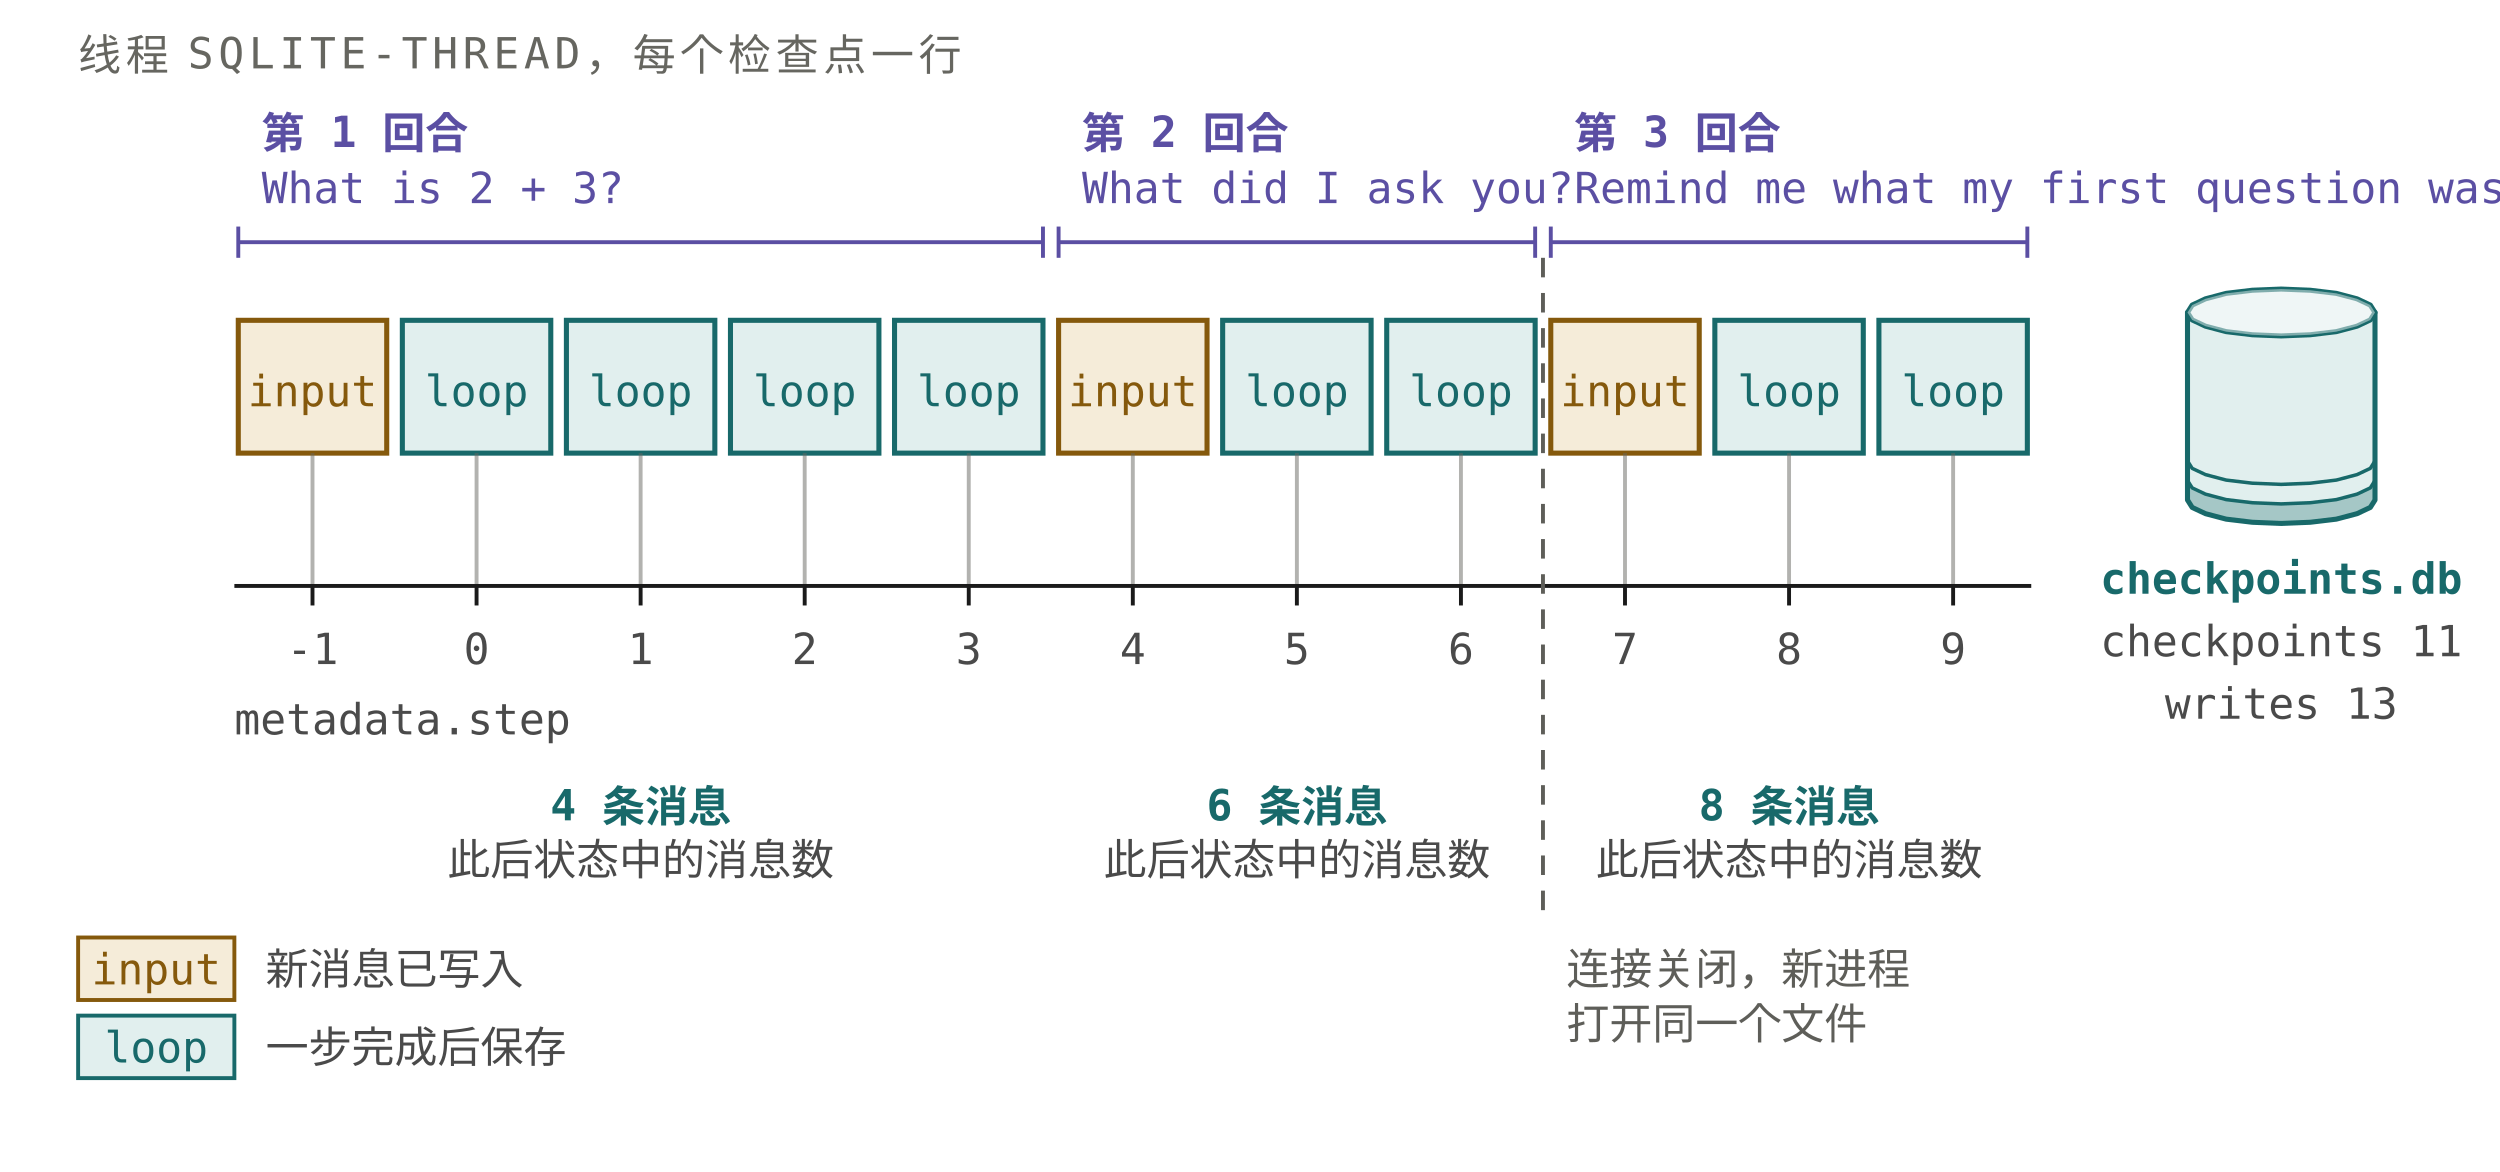
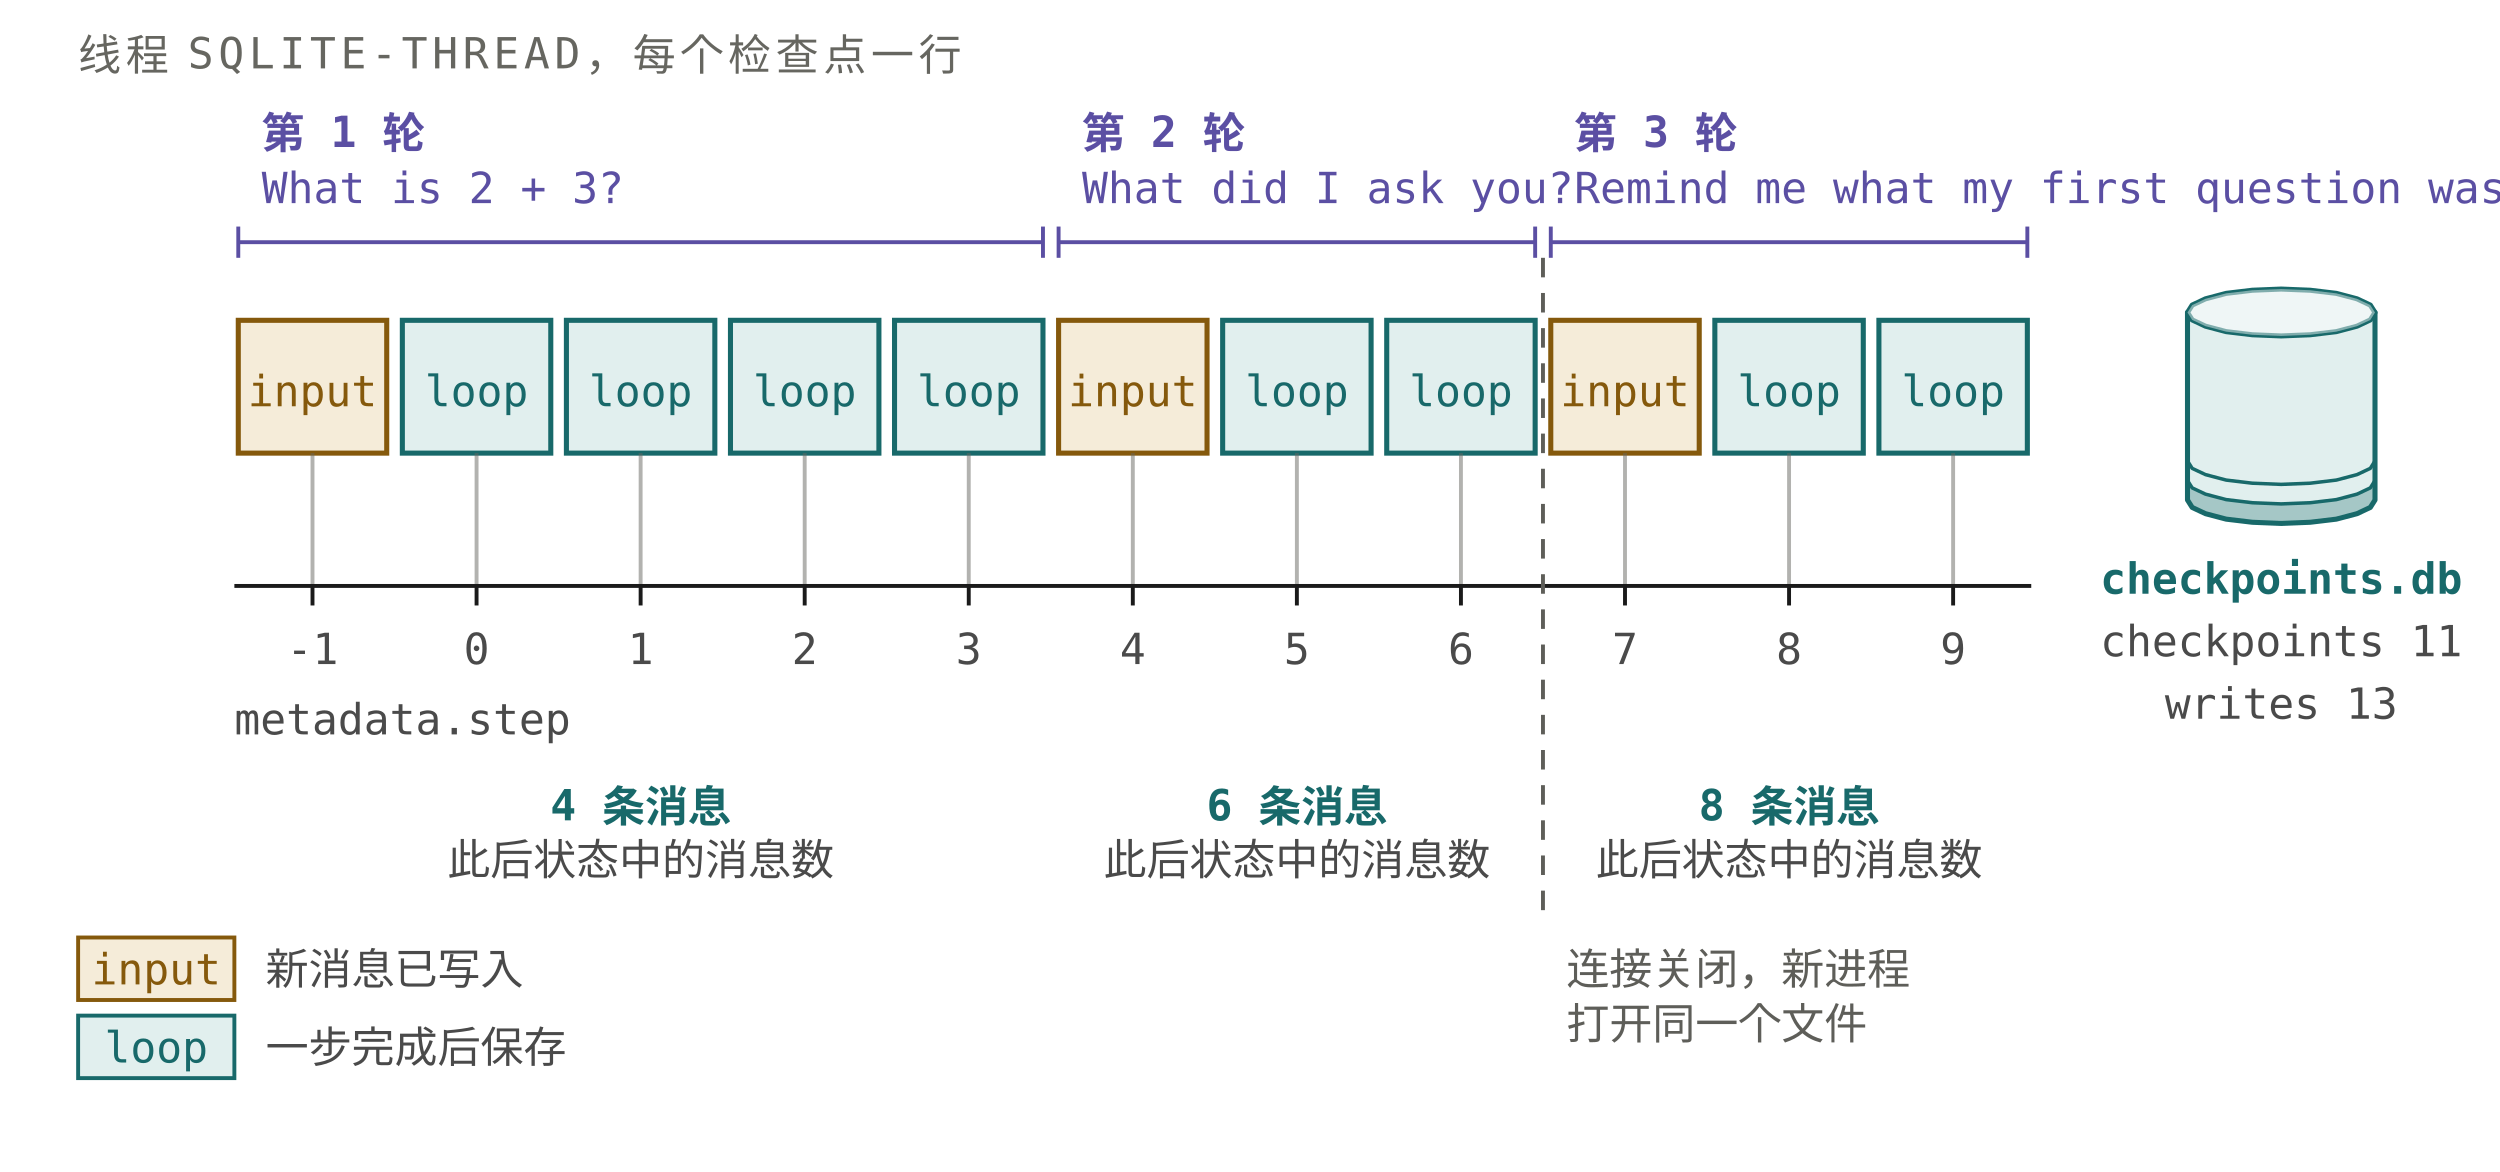
<svg xmlns="http://www.w3.org/2000/svg" viewBox="0 0 640 300" role="img" aria-labelledby="fig-5-2-title fig-5-2-desc" font-family="JetBrains Mono, ui-monospace, monospace">
  <text x="20" y="18" font-size="11" letter-spacing="1.2" fill="var(--m-ink-mute, #666660)">线程 SQLITE-THREAD，每个检查点一行</text>
  <g data-beat="1">
    <animate attributeName="opacity" values="0;0;1" keyTimes="0;0;1" calcMode="spline" keySplines="0 0 1 1;0.23 1 0.32 1" dur="0.45s" begin="indefinite" fill="freeze" />
    <animateTransform attributeName="transform" type="translate" values="0 4;0 4;0 0" keyTimes="0;0;1" calcMode="spline" keySplines="0 0 1 1;0.23 1 0.32 1" dur="0.45s" begin="indefinite" fill="freeze" />
    <line x1="61" y1="62" x2="267" y2="62" stroke="var(--m-violet-ink, #5b4fa3)" stroke-width="1" />
    <line x1="61" y1="58" x2="61" y2="66" stroke="var(--m-violet-ink, #5b4fa3)" stroke-width="1" />
    <line x1="267" y1="58" x2="267" y2="66" stroke="var(--m-violet-ink, #5b4fa3)" stroke-width="1" />
-     <text x="67" y="38" font-size="11" font-weight="700" fill="var(--m-violet-ink, #5b4fa3)">第 1 回合</text>
+     <text x="67" y="38" font-size="11" font-weight="700" fill="var(--m-violet-ink, #5b4fa3)">第 1 轮</text>
    <text x="67" y="52" font-size="11" class="m-serif" fill="var(--m-violet-ink, #5b4fa3)">What is 2 + 3?</text>
    <rect x="61" y="82" width="38" height="34" fill="var(--m-amber-fill, #f5ecd9)" stroke="var(--m-amber-ink, #85590c)" stroke-width="1.3" />
    <text x="80" y="104" font-size="11" text-anchor="middle" fill="var(--m-amber-ink, #85590c)">input</text>
    <line x1="80" y1="116" x2="80" y2="150" stroke="var(--m-ink-mute, #666660)" stroke-width="1" stroke-opacity="0.5" />
    <rect x="103" y="82" width="38" height="34" fill="var(--m-teal-fill, #e1efee)" stroke="var(--m-teal-ink, #18696a)" stroke-width="1.3" />
    <text x="122" y="104" font-size="11" text-anchor="middle" fill="var(--m-teal-ink, #18696a)">loop</text>
    <line x1="122" y1="116" x2="122" y2="150" stroke="var(--m-ink-mute, #666660)" stroke-width="1" stroke-opacity="0.5" />
    <rect x="145" y="82" width="38" height="34" fill="var(--m-teal-fill, #e1efee)" stroke="var(--m-teal-ink, #18696a)" stroke-width="1.3" />
    <text x="164" y="104" font-size="11" text-anchor="middle" fill="var(--m-teal-ink, #18696a)">loop</text>
    <line x1="164" y1="116" x2="164" y2="150" stroke="var(--m-ink-mute, #666660)" stroke-width="1" stroke-opacity="0.5" />
    <rect x="187" y="82" width="38" height="34" fill="var(--m-teal-fill, #e1efee)" stroke="var(--m-teal-ink, #18696a)" stroke-width="1.3" />
    <text x="206" y="104" font-size="11" text-anchor="middle" fill="var(--m-teal-ink, #18696a)">loop</text>
    <line x1="206" y1="116" x2="206" y2="150" stroke="var(--m-ink-mute, #666660)" stroke-width="1" stroke-opacity="0.5" />
    <rect x="229" y="82" width="38" height="34" fill="var(--m-teal-fill, #e1efee)" stroke="var(--m-teal-ink, #18696a)" stroke-width="1.3" />
    <text x="248" y="104" font-size="11" text-anchor="middle" fill="var(--m-teal-ink, #18696a)">loop</text>
    <line x1="248" y1="116" x2="248" y2="150" stroke="var(--m-ink-mute, #666660)" stroke-width="1" stroke-opacity="0.5" />
    <text x="164" y="210" font-size="11" text-anchor="middle" font-weight="700" fill="var(--m-teal-ink, #18696a)">4 条消息</text>
    <text x="164" y="224" font-size="11" text-anchor="middle" class="m-serif" fill="var(--m-ink-soft, #4a4a4a)">此后状态中的消息数</text>
  </g>
  <g data-beat="2">
    <animate attributeName="opacity" values="0;0;1" keyTimes="0;0.571;1" calcMode="spline" keySplines="0 0 1 1;0.23 1 0.32 1" dur="1.05s" begin="indefinite" fill="freeze" />
    <animateTransform attributeName="transform" type="translate" values="0 4;0 4;0 0" keyTimes="0;0.571;1" calcMode="spline" keySplines="0 0 1 1;0.23 1 0.32 1" dur="1.05s" begin="indefinite" fill="freeze" />
    <line x1="271" y1="62" x2="393" y2="62" stroke="var(--m-violet-ink, #5b4fa3)" stroke-width="1" />
    <line x1="271" y1="58" x2="271" y2="66" stroke="var(--m-violet-ink, #5b4fa3)" stroke-width="1" />
    <line x1="393" y1="58" x2="393" y2="66" stroke="var(--m-violet-ink, #5b4fa3)" stroke-width="1" />
-     <text x="277" y="38" font-size="11" font-weight="700" fill="var(--m-violet-ink, #5b4fa3)">第 2 回合</text>
+     <text x="277" y="38" font-size="11" font-weight="700" fill="var(--m-violet-ink, #5b4fa3)">第 2 轮</text>
    <text x="277" y="52" font-size="11" class="m-serif" fill="var(--m-violet-ink, #5b4fa3)">What did I ask you?</text>
    <rect x="271" y="82" width="38" height="34" fill="var(--m-amber-fill, #f5ecd9)" stroke="var(--m-amber-ink, #85590c)" stroke-width="1.3" />
    <text x="290" y="104" font-size="11" text-anchor="middle" fill="var(--m-amber-ink, #85590c)">input</text>
    <line x1="290" y1="116" x2="290" y2="150" stroke="var(--m-ink-mute, #666660)" stroke-width="1" stroke-opacity="0.5" />
    <rect x="313" y="82" width="38" height="34" fill="var(--m-teal-fill, #e1efee)" stroke="var(--m-teal-ink, #18696a)" stroke-width="1.3" />
    <text x="332" y="104" font-size="11" text-anchor="middle" fill="var(--m-teal-ink, #18696a)">loop</text>
    <line x1="332" y1="116" x2="332" y2="150" stroke="var(--m-ink-mute, #666660)" stroke-width="1" stroke-opacity="0.5" />
    <rect x="355" y="82" width="38" height="34" fill="var(--m-teal-fill, #e1efee)" stroke="var(--m-teal-ink, #18696a)" stroke-width="1.3" />
    <text x="374" y="104" font-size="11" text-anchor="middle" fill="var(--m-teal-ink, #18696a)">loop</text>
    <line x1="374" y1="116" x2="374" y2="150" stroke="var(--m-ink-mute, #666660)" stroke-width="1" stroke-opacity="0.5" />
    <text x="332" y="210" font-size="11" text-anchor="middle" font-weight="700" fill="var(--m-teal-ink, #18696a)">6 条消息</text>
    <text x="332" y="224" font-size="11" text-anchor="middle" class="m-serif" fill="var(--m-ink-soft, #4a4a4a)">此后状态中的消息数</text>
  </g>
  <g data-beat="3">
    <animate attributeName="opacity" values="0;0;1" keyTimes="0;0.727;1" calcMode="spline" keySplines="0 0 1 1;0.23 1 0.32 1" dur="1.65s" begin="indefinite" fill="freeze" />
    <animateTransform attributeName="transform" type="translate" values="0 4;0 4;0 0" keyTimes="0;0.727;1" calcMode="spline" keySplines="0 0 1 1;0.23 1 0.32 1" dur="1.65s" begin="indefinite" fill="freeze" />
    <line x1="397" y1="62" x2="519" y2="62" stroke="var(--m-violet-ink, #5b4fa3)" stroke-width="1" />
    <line x1="397" y1="58" x2="397" y2="66" stroke="var(--m-violet-ink, #5b4fa3)" stroke-width="1" />
    <line x1="519" y1="58" x2="519" y2="66" stroke="var(--m-violet-ink, #5b4fa3)" stroke-width="1" />
-     <text x="403" y="38" font-size="11" font-weight="700" fill="var(--m-violet-ink, #5b4fa3)">第 3 回合</text>
+     <text x="403" y="38" font-size="11" font-weight="700" fill="var(--m-violet-ink, #5b4fa3)">第 3 轮</text>
    <text x="403" y="52" font-size="11" class="m-serif" fill="var(--m-violet-ink, #5b4fa3)">Remind me what my first question was.</text>
    <rect x="397" y="82" width="38" height="34" fill="var(--m-amber-fill, #f5ecd9)" stroke="var(--m-amber-ink, #85590c)" stroke-width="1.3" />
    <text x="416" y="104" font-size="11" text-anchor="middle" fill="var(--m-amber-ink, #85590c)">input</text>
    <line x1="416" y1="116" x2="416" y2="150" stroke="var(--m-ink-mute, #666660)" stroke-width="1" stroke-opacity="0.5" />
    <rect x="439" y="82" width="38" height="34" fill="var(--m-teal-fill, #e1efee)" stroke="var(--m-teal-ink, #18696a)" stroke-width="1.3" />
    <text x="458" y="104" font-size="11" text-anchor="middle" fill="var(--m-teal-ink, #18696a)">loop</text>
    <line x1="458" y1="116" x2="458" y2="150" stroke="var(--m-ink-mute, #666660)" stroke-width="1" stroke-opacity="0.5" />
    <rect x="481" y="82" width="38" height="34" fill="var(--m-teal-fill, #e1efee)" stroke="var(--m-teal-ink, #18696a)" stroke-width="1.3" />
    <text x="500" y="104" font-size="11" text-anchor="middle" fill="var(--m-teal-ink, #18696a)">loop</text>
    <line x1="500" y1="116" x2="500" y2="150" stroke="var(--m-ink-mute, #666660)" stroke-width="1" stroke-opacity="0.5" />
    <text x="458" y="210" font-size="11" text-anchor="middle" font-weight="700" fill="var(--m-teal-ink, #18696a)">8 条消息</text>
    <text x="458" y="224" font-size="11" text-anchor="middle" class="m-serif" fill="var(--m-ink-soft, #4a4a4a)">此后状态中的消息数</text>
  </g>
  <line x1="60" y1="150" x2="520" y2="150" stroke="var(--m-ink, #1a1a1a)" stroke-width="1" />
  <line x1="80" y1="150" x2="80" y2="155" stroke="var(--m-ink, #1a1a1a)" stroke-width="1" />
  <text x="80" y="170" font-size="11" text-anchor="middle" fill="var(--m-ink-soft, #4a4a4a)">-1</text>
  <line x1="122" y1="150" x2="122" y2="155" stroke="var(--m-ink, #1a1a1a)" stroke-width="1" />
  <text x="122" y="170" font-size="11" text-anchor="middle" fill="var(--m-ink-soft, #4a4a4a)">0</text>
  <line x1="164" y1="150" x2="164" y2="155" stroke="var(--m-ink, #1a1a1a)" stroke-width="1" />
  <text x="164" y="170" font-size="11" text-anchor="middle" fill="var(--m-ink-soft, #4a4a4a)">1</text>
  <line x1="206" y1="150" x2="206" y2="155" stroke="var(--m-ink, #1a1a1a)" stroke-width="1" />
  <text x="206" y="170" font-size="11" text-anchor="middle" fill="var(--m-ink-soft, #4a4a4a)">2</text>
  <line x1="248" y1="150" x2="248" y2="155" stroke="var(--m-ink, #1a1a1a)" stroke-width="1" />
  <text x="248" y="170" font-size="11" text-anchor="middle" fill="var(--m-ink-soft, #4a4a4a)">3</text>
  <line x1="290" y1="150" x2="290" y2="155" stroke="var(--m-ink, #1a1a1a)" stroke-width="1" />
  <text x="290" y="170" font-size="11" text-anchor="middle" fill="var(--m-ink-soft, #4a4a4a)">4</text>
  <line x1="332" y1="150" x2="332" y2="155" stroke="var(--m-ink, #1a1a1a)" stroke-width="1" />
  <text x="332" y="170" font-size="11" text-anchor="middle" fill="var(--m-ink-soft, #4a4a4a)">5</text>
  <line x1="374" y1="150" x2="374" y2="155" stroke="var(--m-ink, #1a1a1a)" stroke-width="1" />
  <text x="374" y="170" font-size="11" text-anchor="middle" fill="var(--m-ink-soft, #4a4a4a)">6</text>
  <line x1="416" y1="150" x2="416" y2="155" stroke="var(--m-ink, #1a1a1a)" stroke-width="1" />
  <text x="416" y="170" font-size="11" text-anchor="middle" fill="var(--m-ink-soft, #4a4a4a)">7</text>
  <line x1="458" y1="150" x2="458" y2="155" stroke="var(--m-ink, #1a1a1a)" stroke-width="1" />
  <text x="458" y="170" font-size="11" text-anchor="middle" fill="var(--m-ink-soft, #4a4a4a)">8</text>
  <line x1="500" y1="150" x2="500" y2="155" stroke="var(--m-ink, #1a1a1a)" stroke-width="1" />
  <text x="500" y="170" font-size="11" text-anchor="middle" fill="var(--m-ink-soft, #4a4a4a)">9</text>
  <text x="60" y="188" font-size="11" class="m-serif" fill="var(--m-ink-soft, #4a4a4a)">metadata.step</text>
  <line x1="395" y1="66" x2="395" y2="236" stroke="var(--m-grey-ink, #5e5e59)" stroke-width="1" stroke-dasharray="5 4" />
  <text x="401" y="252" font-size="11" class="m-serif" fill="var(--m-grey-ink, #5e5e59)">连接关闭，新进程</text>
  <text x="401" y="266" font-size="11" class="m-serif" fill="var(--m-grey-ink, #5e5e59)">打开同一个文件</text>
  <polygon points="560,80 560,128 561.2,129.9 564.6,131.5 569.9,132.9 576.6,133.7 584,134 591.4,133.7 598.1,132.9 603.4,131.5 606.8,129.9 608,128 608,80" fill="var(--m-panel, #f3f1e8)" />
  <polygon points="560,80 560,128 561.2,129.9 564.6,131.5 569.9,132.9 576.6,133.7 584,134 591.4,133.7 598.1,132.9 603.4,131.5 606.8,129.9 608,128 608,80" fill="var(--m-teal-fill, #e1efee)" stroke="var(--m-teal-ink, #18696a)" stroke-width="1.3" stroke-linejoin="round" />
  <polygon points="560,128 561.2,129.9 564.6,131.5 569.9,132.9 576.6,133.7 584,134 591.4,133.7 598.1,132.9 603.4,131.5 606.8,129.9 608,128 608,123 606.8,124.9 603.4,126.5 598.1,127.9 591.4,128.7 584,129 576.6,128.7 569.9,127.9 564.6,126.5 561.2,124.9 560,123" fill="var(--m-teal-ink, #18696a)" fill-opacity="0.3" />
  <path d="M560 123L561.2 124.9L564.6 126.5L569.9 127.9L576.6 128.7L584 129L591.4 128.7L598.1 127.9L603.4 126.5L606.8 124.9L608 123" fill="none" stroke="var(--m-teal-ink, #18696a)" stroke-width="0.9" stroke-linejoin="round" />
  <path d="M560 118L561.2 119.9L564.6 121.5L569.9 122.9L576.6 123.7L584 124L591.4 123.7L598.1 122.9L603.4 121.5L606.8 119.9L608 118" fill="none" stroke="var(--m-teal-ink, #18696a)" stroke-width="0.9" stroke-linejoin="round" />
  <polygon points="608,80 606.8,81.9 603.4,83.5 598.1,84.9 591.4,85.7 584,86 576.6,85.7 569.9,84.9 564.6,83.5 561.2,81.9 560,80 561.2,78.1 564.6,76.5 569.9,75.1 576.6,74.3 584,74 591.4,74.3 598.1,75.1 603.4,76.5 606.8,78.1" fill="var(--m-teal-fill, #e1efee)" stroke="var(--m-teal-ink, #18696a)" stroke-width="1.3" stroke-linejoin="round" />
  <polygon points="608,80 606.8,81.9 603.4,83.5 598.1,84.9 591.4,85.7 584,86 576.6,85.7 569.9,84.9 564.6,83.5 561.2,81.9 560,80 561.2,78.1 564.6,76.5 569.9,75.1 576.6,74.3 584,74 591.4,74.3 598.1,75.1 603.4,76.5 606.8,78.1" fill="var(--m-shine, #ffffff)" fill-opacity="0.45" />
  <text x="584" y="152" font-size="11" text-anchor="middle" font-weight="700" fill="var(--m-teal-ink, #18696a)">checkpoints.db</text>
  <text x="584" y="168" font-size="11" text-anchor="middle" fill="var(--m-ink-soft, #4a4a4a)">checkpoints 11</text>
  <text x="584" y="184" font-size="11" text-anchor="middle" fill="var(--m-ink-soft, #4a4a4a)">writes 13</text>
  <rect x="20" y="240" width="40" height="16" fill="var(--m-amber-fill, #f5ecd9)" stroke="var(--m-amber-ink, #85590c)" />
  <text x="40" y="252" font-size="11" text-anchor="middle" fill="var(--m-amber-ink, #85590c)">input</text>
  <text x="68" y="252" font-size="11" class="m-serif" fill="var(--m-ink-soft, #4a4a4a)">新消息已写入</text>
  <rect x="20" y="260" width="40" height="16" fill="var(--m-teal-fill, #e1efee)" stroke="var(--m-teal-ink, #18696a)" />
  <text x="40" y="272" font-size="11" text-anchor="middle" fill="var(--m-teal-ink, #18696a)">loop</text>
  <text x="68" y="272" font-size="11" class="m-serif" fill="var(--m-ink-soft, #4a4a4a)">一步完成后保存</text>
</svg>
